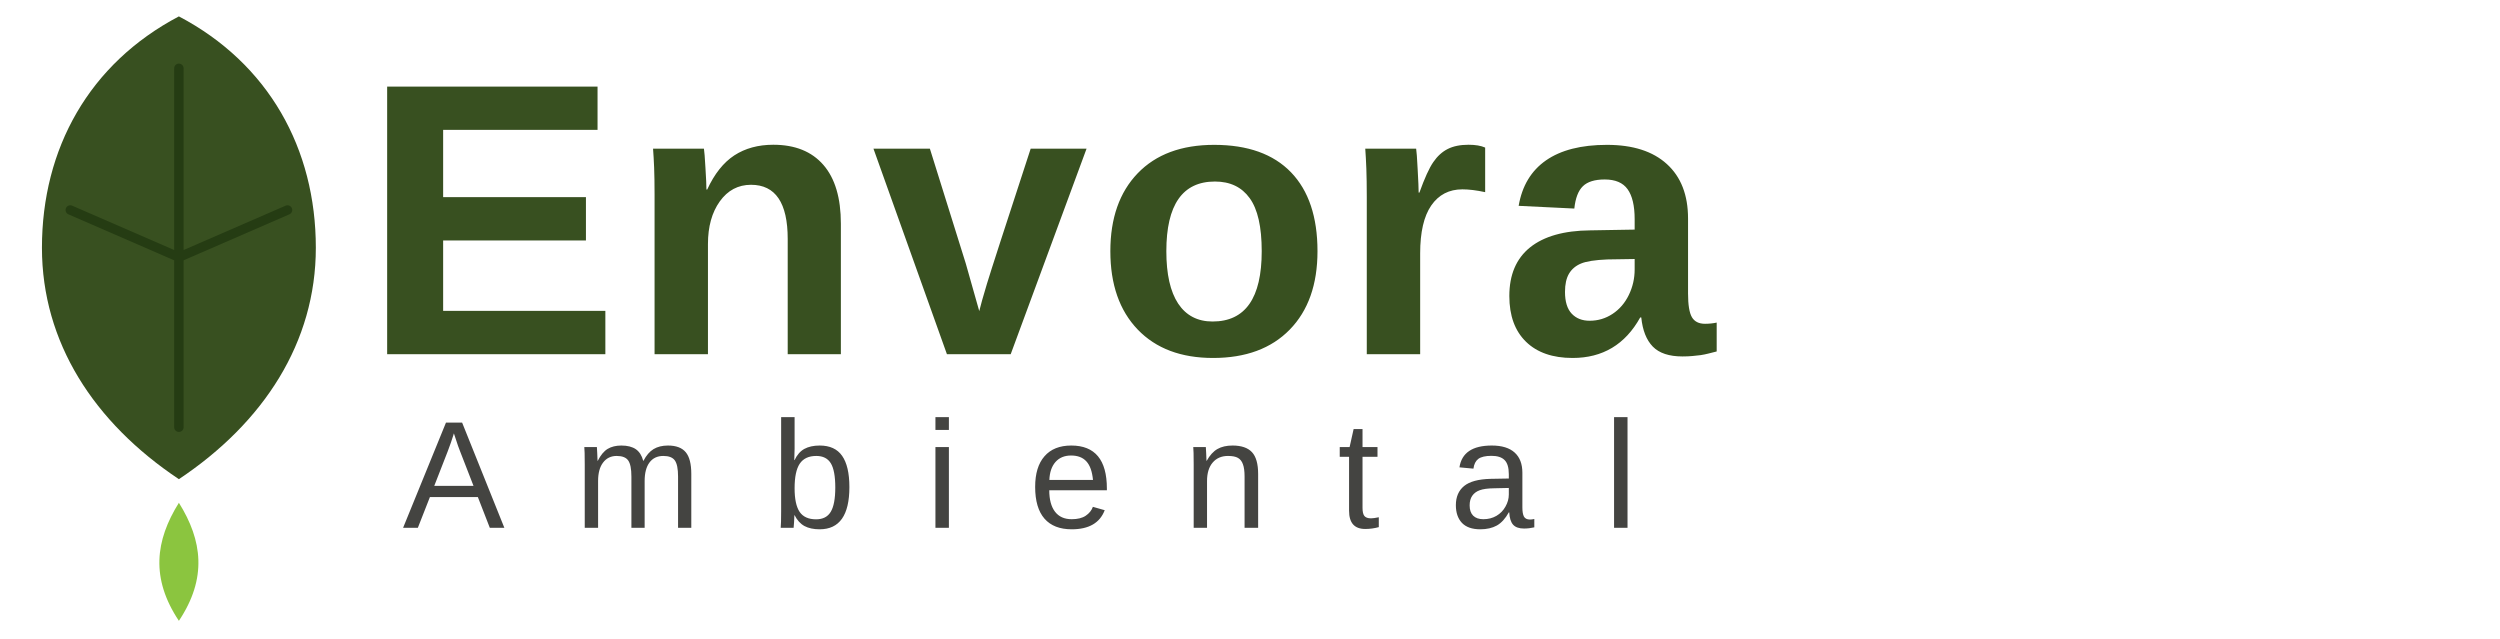
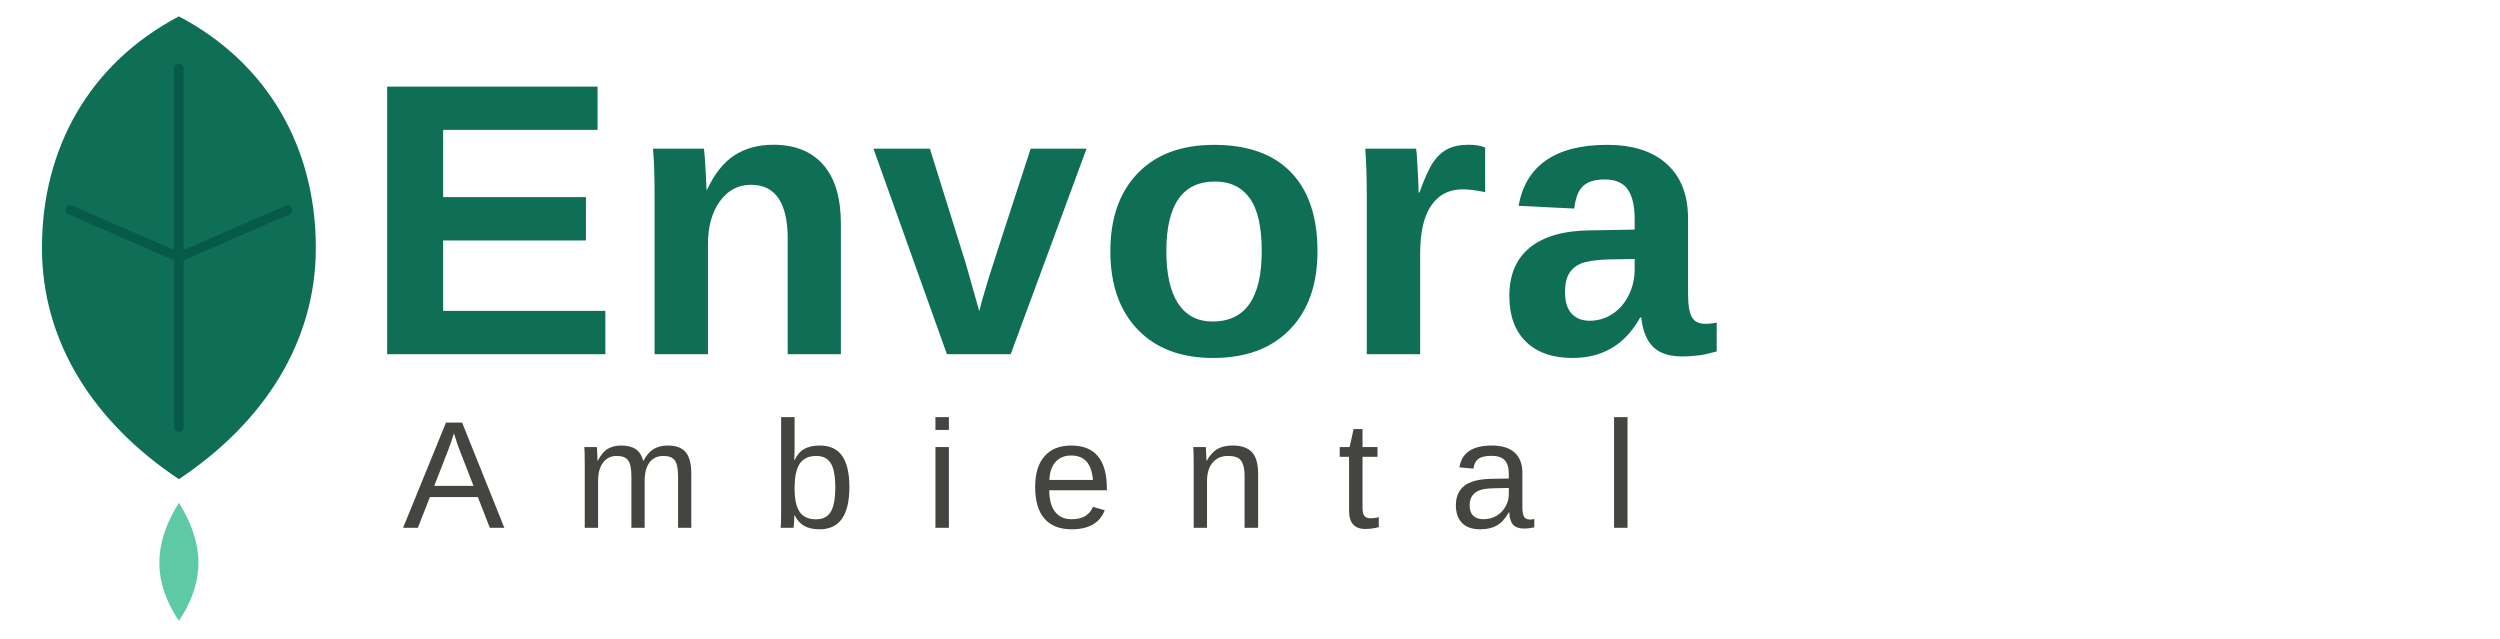
<svg xmlns="http://www.w3.org/2000/svg" viewBox="0 0 360 92" role="img" aria-labelledby="title">
  <g transform="translate(4 1) scale(.68)">
-     <path fill="#385020" d="M32 2C13 12 3 30 3 51c0 20 11 37 29 49 18-12 29-29 29-49C61 30 51 12 32 2Z" />
-     <path fill="none" stroke="#253c13" stroke-linecap="round" stroke-width="2" d="M32 13v76M32 53 9 43m23 10 23-10" />
-     <path fill="#8bc53f" d="M32 105c-5 8-6 16 0 25 6-9 5-17 0-25Z" />
+     <path fill="#0F6E56" d="M32 2C13 12 3 30 3 51c0 20 11 37 29 49 18-12 29-29 29-49C61 30 51 12 32 2Z" />
+     <path fill="none" stroke="#075A49" stroke-linecap="round" stroke-width="2" d="M32 13v76M32 53 9 43m23 10 23-10" />
+     <path fill="#5DCAA5" d="M32 105c-5 8-6 16 0 25 6-9 5-17 0-25Z" />
  </g>
-   <text x="52" y="51" fill="#385020" font-family="Arial, sans-serif" font-size="56" font-weight="700" letter-spacing="1">Envora</text>
+   <text x="52" y="51" fill="#0F6E56" font-family="Arial, sans-serif" font-size="56" font-weight="700" letter-spacing="1">Envora</text>
  <text x="58" y="76" fill="#444441" font-family="Arial, sans-serif" font-size="22" letter-spacing="10">Ambiental</text>
</svg>
